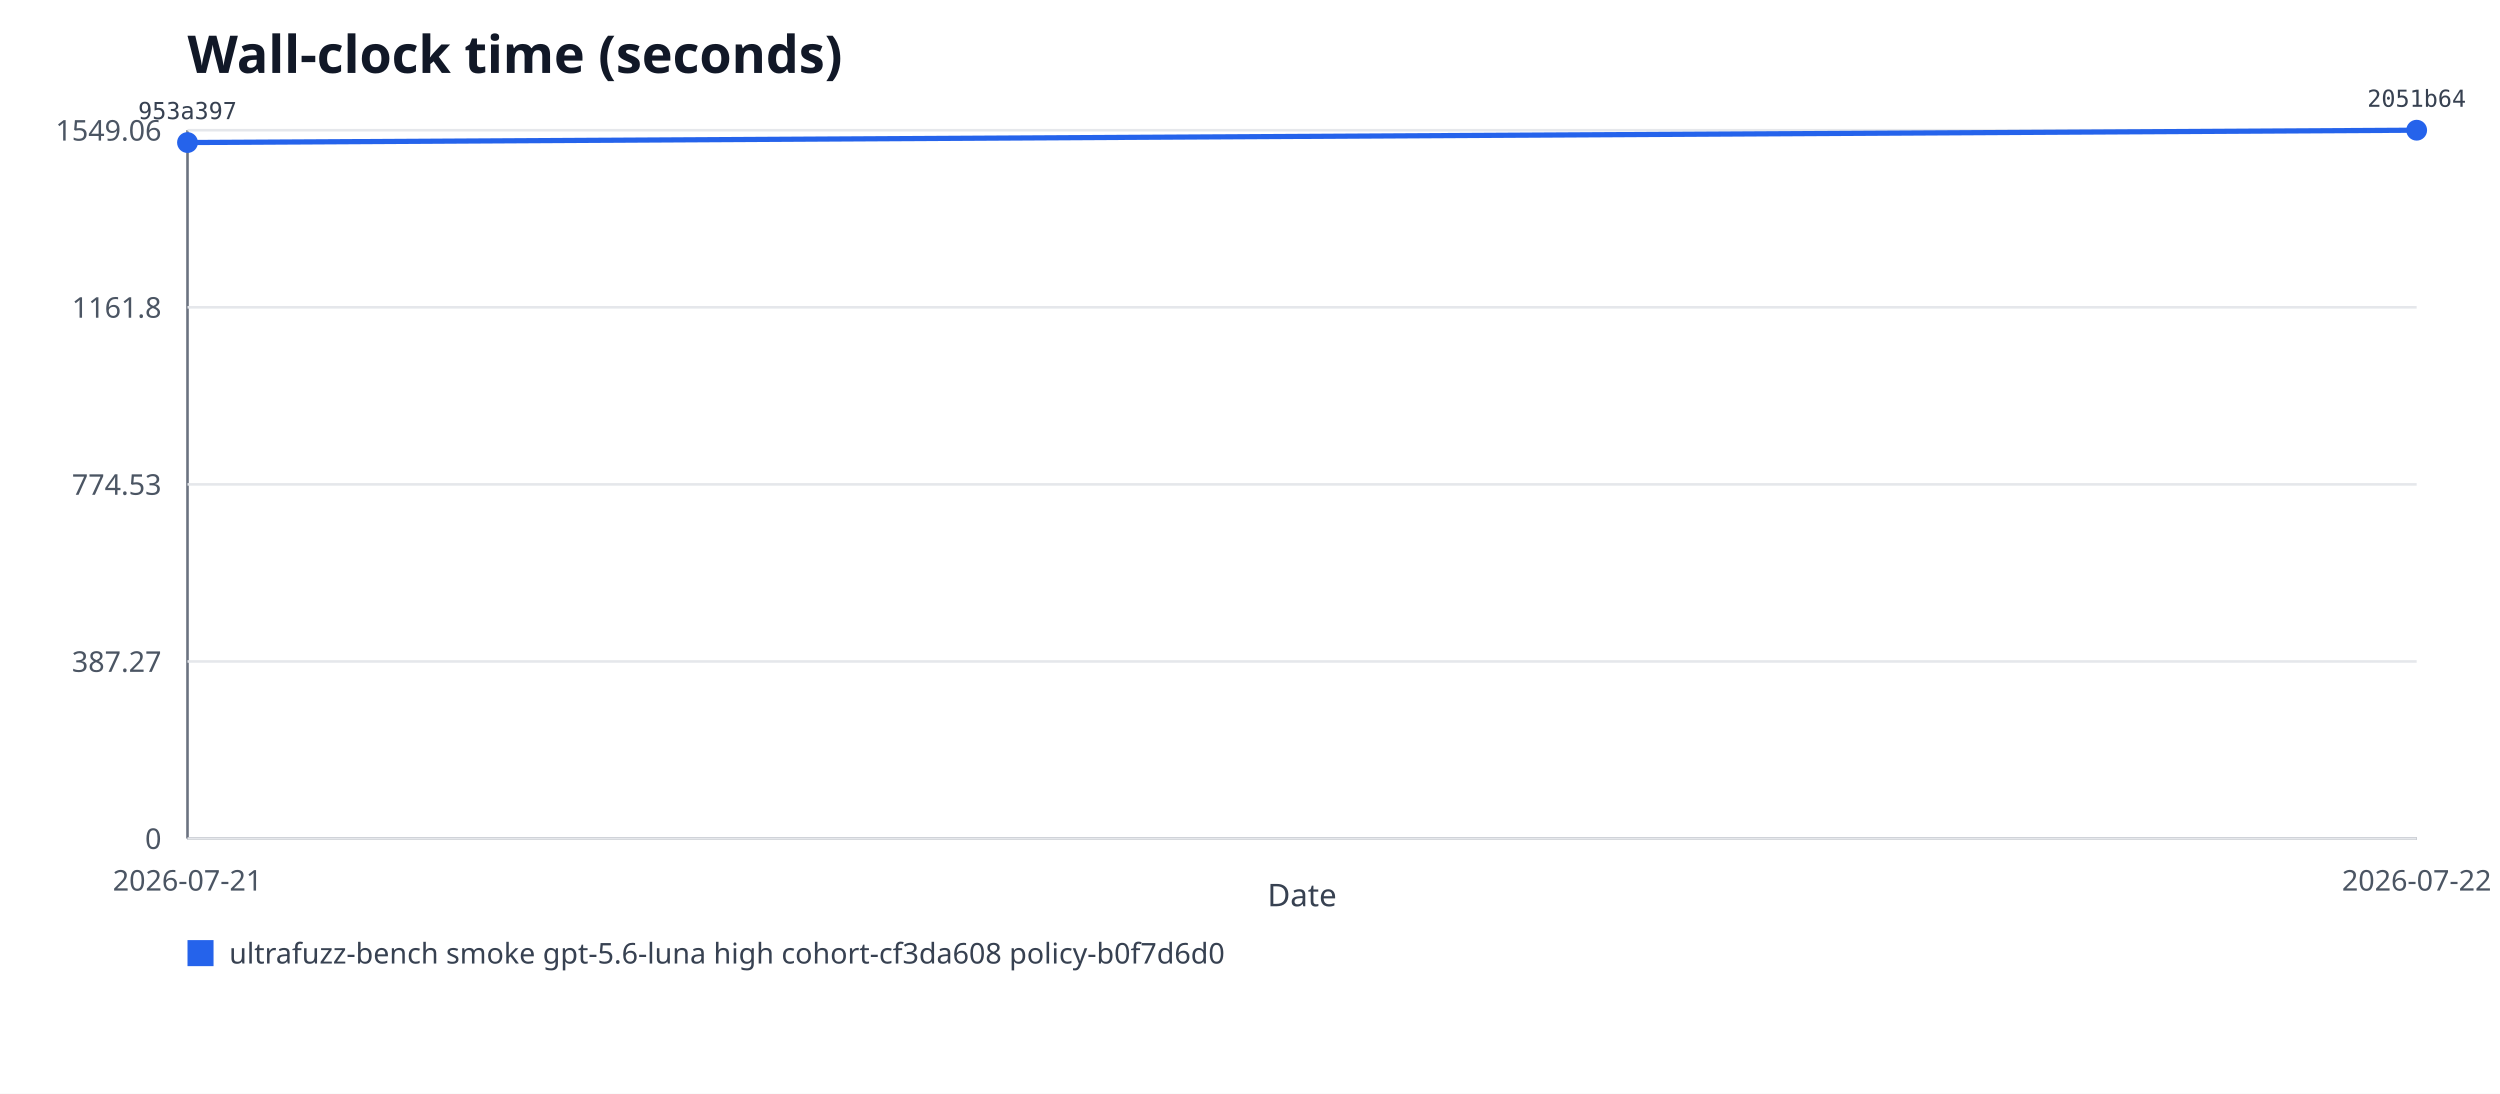
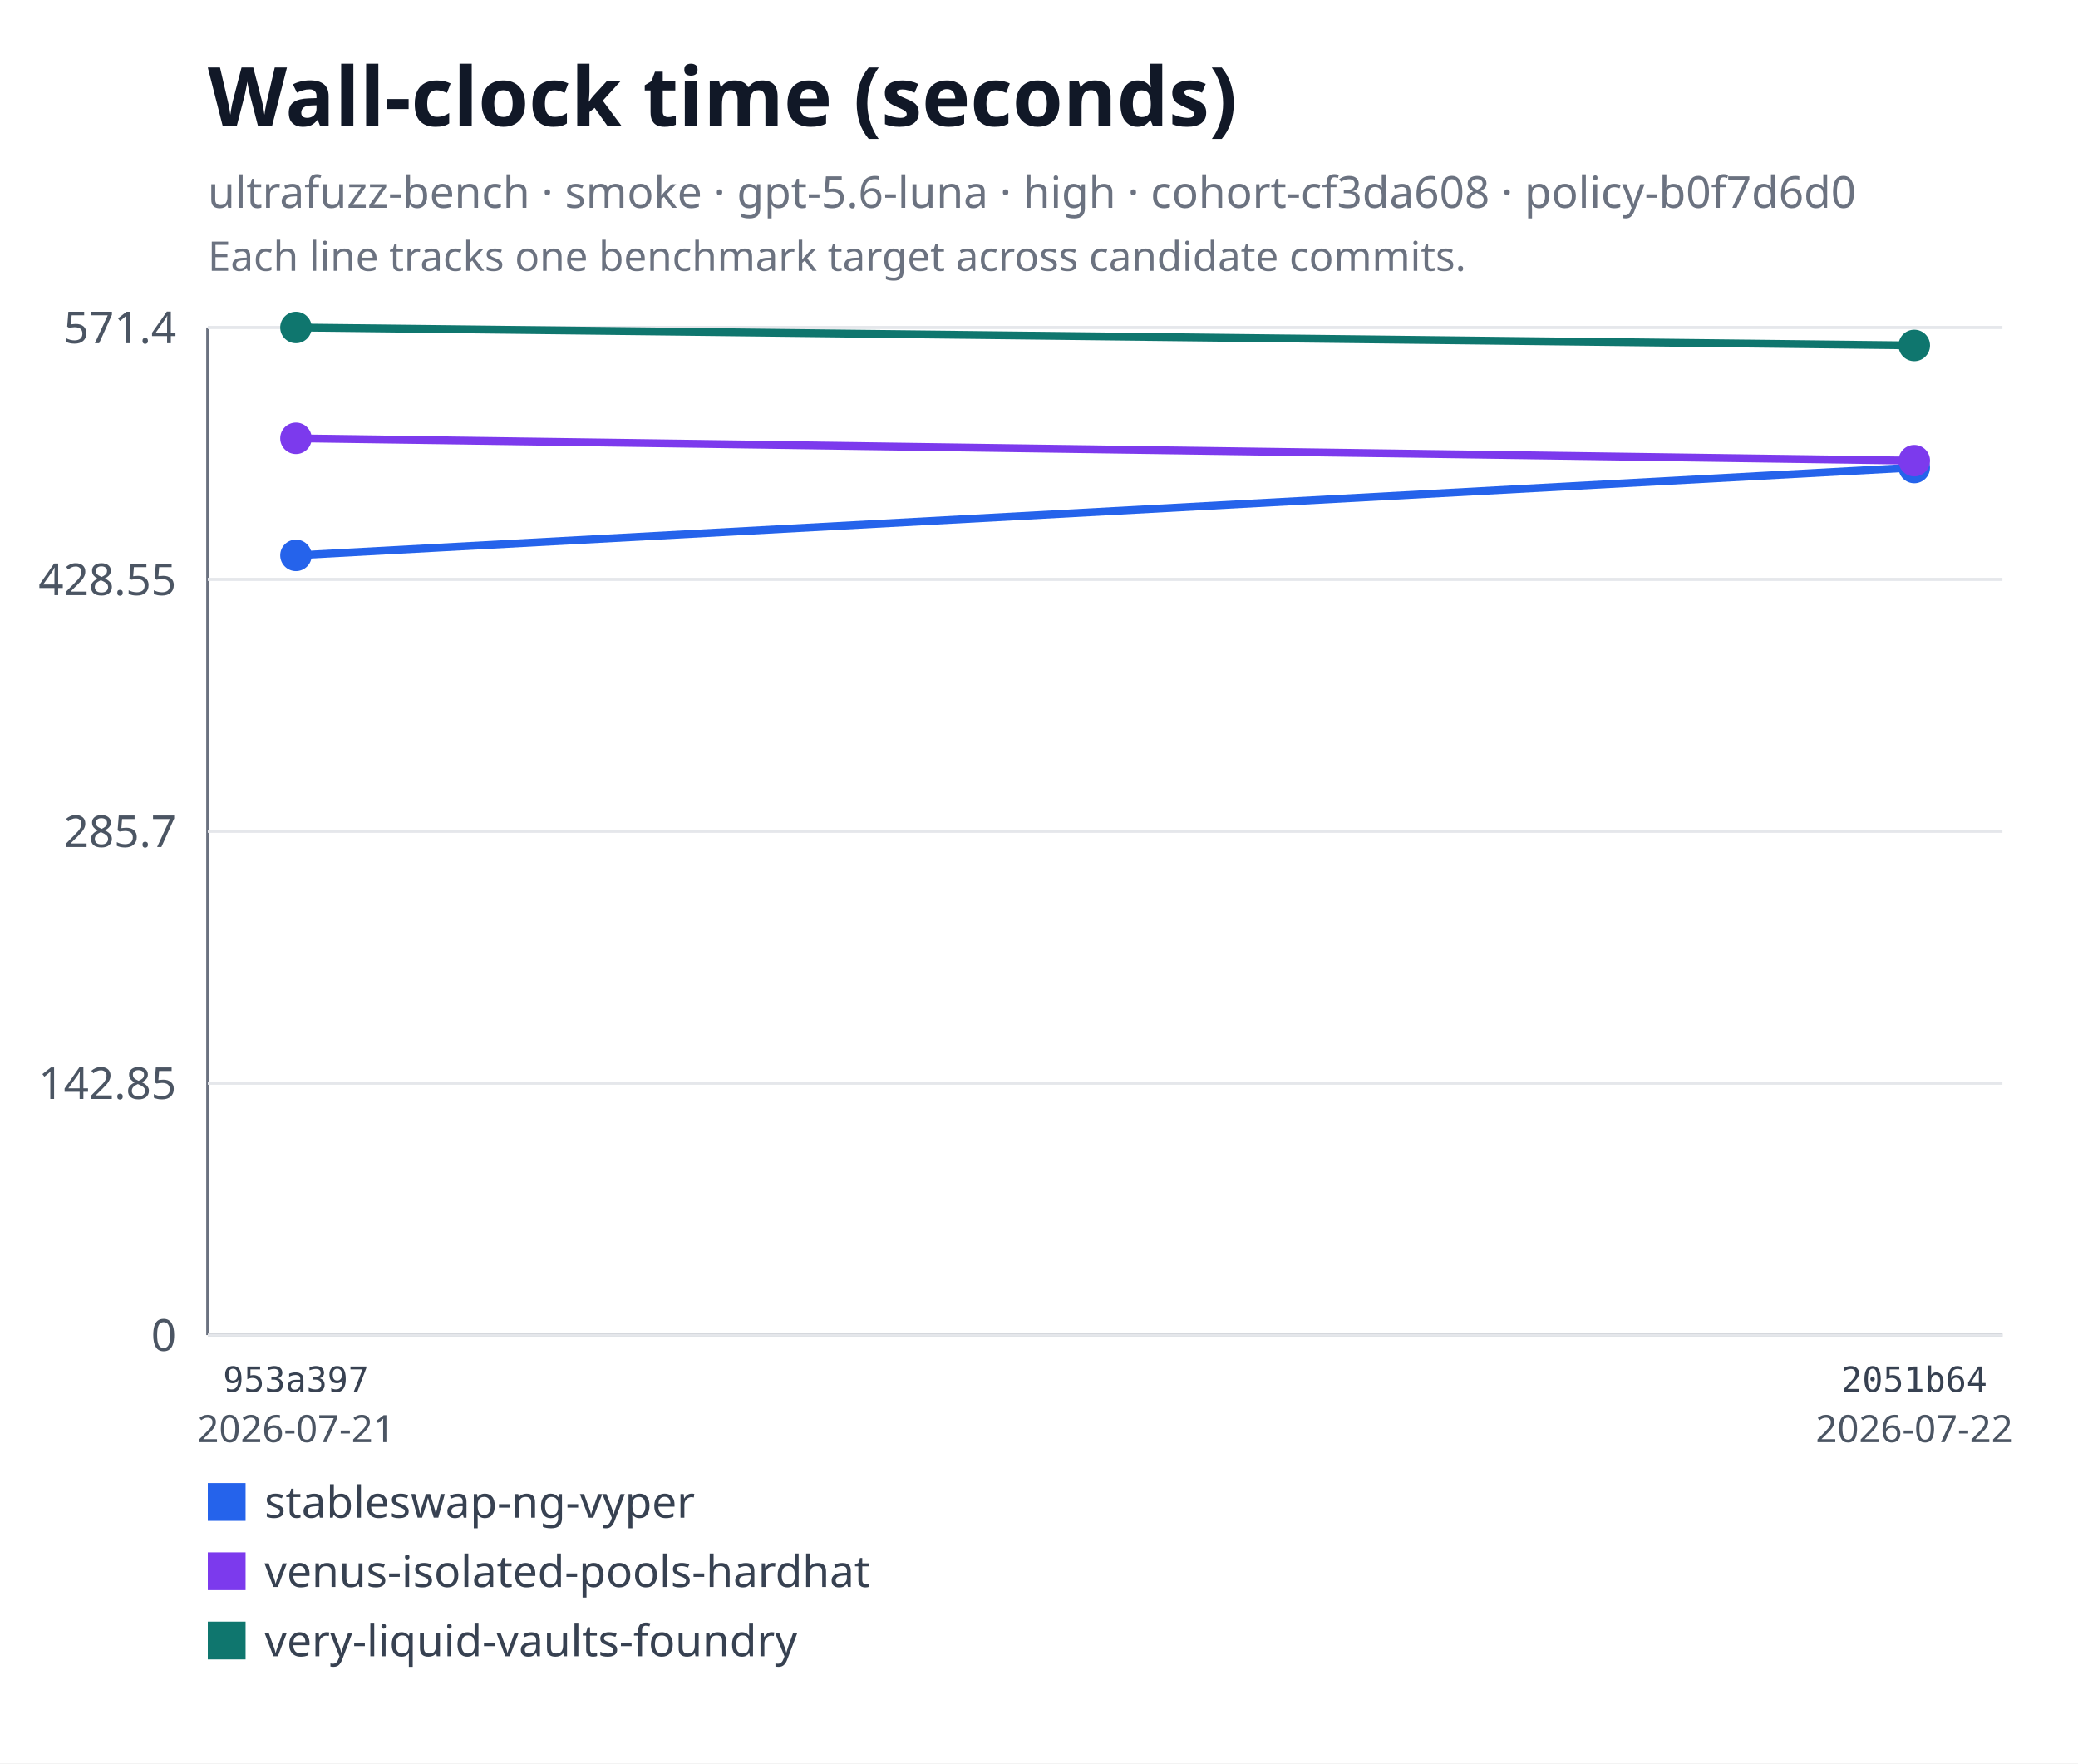
- <svg xmlns="http://www.w3.org/2000/svg" xmlns:xlink="http://www.w3.org/1999/xlink" viewBox="0 0 960 420" role="img" aria-labelledby="title desc">
-   <rect width="960" height="420" fill="#ffffff" />
-   <text x="72" y="28" font-family="system-ui, sans-serif" font-size="20" font-weight="600" fill="#111827">Wall-clock time (seconds)</text>
-   <line x1="72" y1="50" x2="72" y2="322" stroke="#6b7280" />
-   <line x1="72" y1="322" x2="928" y2="322" stroke="#6b7280" />
-   <line x1="72" y1="322" x2="928" y2="322" stroke="#e5e7eb" />
-   <text x="62" y="326" text-anchor="end" font-family="system-ui, sans-serif" font-size="11" fill="#4b5563">0</text>
-   <line x1="72" y1="254" x2="928" y2="254" stroke="#e5e7eb" />
-   <text x="62" y="258" text-anchor="end" font-family="system-ui, sans-serif" font-size="11" fill="#4b5563">387.27</text>
-   <line x1="72" y1="186" x2="928" y2="186" stroke="#e5e7eb" />
-   <text x="62" y="190" text-anchor="end" font-family="system-ui, sans-serif" font-size="11" fill="#4b5563">774.53</text>
-   <line x1="72" y1="118" x2="928" y2="118" stroke="#e5e7eb" />
-   <text x="62" y="122" text-anchor="end" font-family="system-ui, sans-serif" font-size="11" fill="#4b5563">1161.8</text>
-   <line x1="72" y1="50" x2="928" y2="50" stroke="#e5e7eb" />
-   <text x="62" y="54" text-anchor="end" font-family="system-ui, sans-serif" font-size="11" fill="#4b5563">1549.06</text>
-   <polyline fill="none" stroke="#2563eb" stroke-width="2" points="72,54.74 928,50" />
+ <svg xmlns="http://www.w3.org/2000/svg" xmlns:xlink="http://www.w3.org/1999/xlink" viewBox="0 0 660 560" role="img" aria-labelledby="title desc">
+   <rect width="660" height="560" fill="#ffffff" />
+   <text x="66" y="40" font-family="system-ui, sans-serif" font-size="26" font-weight="600" fill="#111827">Wall-clock time (seconds)</text>
+   <text x="66" y="66" font-family="system-ui, sans-serif" font-size="14" fill="#6b7280">ultrafuzz-bench · smoke · gpt-5.6-luna · high · cohort-cf3da608 · policy-b0f7d6d0</text>
+   <text x="66" y="86" font-family="system-ui, sans-serif" font-size="13" fill="#6b7280">Each line tracks one benchmark target across candidate commits.</text>
+   <line x1="66" y1="104" x2="66" y2="424" stroke="#6b7280" />
+   <line x1="66" y1="424" x2="636" y2="424" stroke="#6b7280" />
+   <line x1="66" y1="424" x2="636" y2="424" stroke="#e5e7eb" />
+   <text x="56" y="429" text-anchor="end" font-family="system-ui, sans-serif" font-size="14" fill="#4b5563">0</text>
+   <line x1="66" y1="344" x2="636" y2="344" stroke="#e5e7eb" />
+   <text x="56" y="349" text-anchor="end" font-family="system-ui, sans-serif" font-size="14" fill="#4b5563">142.85</text>
+   <line x1="66" y1="264" x2="636" y2="264" stroke="#e5e7eb" />
+   <text x="56" y="269" text-anchor="end" font-family="system-ui, sans-serif" font-size="14" fill="#4b5563">285.7</text>
+   <line x1="66" y1="184" x2="636" y2="184" stroke="#e5e7eb" />
+   <text x="56" y="189" text-anchor="end" font-family="system-ui, sans-serif" font-size="14" fill="#4b5563">428.55</text>
+   <line x1="66" y1="104" x2="636" y2="104" stroke="#e5e7eb" />
+   <text x="56" y="109" text-anchor="end" font-family="system-ui, sans-serif" font-size="14" fill="#4b5563">571.4</text>
+   <polyline fill="none" stroke="#2563eb" stroke-width="2.5" points="94,176.38 608,148.48" />
  <a href="https://github.com/monad-developers/ultrafuzz/commit/953a397a860307d3061eef2cad69c80d09ef20f5" xlink:href="https://github.com/monad-developers/ultrafuzz/commit/953a397a860307d3061eef2cad69c80d09ef20f5">
-     <circle cx="72" cy="54.74" r="4" fill="#2563eb" />
-     <text x="72" y="45.74" text-anchor="middle" font-family="ui-monospace, monospace" font-size="9" fill="#374151">953a397</text>
+     <circle cx="94" cy="176.38" r="5" fill="#2563eb" />
  </a>
  <a href="https://github.com/monad-developers/ultrafuzz/commit/2051b642d9e31e9402ce1ec8a00b70cc27801f16" xlink:href="https://github.com/monad-developers/ultrafuzz/commit/2051b642d9e31e9402ce1ec8a00b70cc27801f16">
-     <circle cx="928" cy="50" r="4" fill="#2563eb" />
-     <text x="928" y="41" text-anchor="middle" font-family="ui-monospace, monospace" font-size="9" fill="#374151">2051b64</text>
+     <circle cx="608" cy="148.48" r="5" fill="#2563eb" />
  </a>
-   <text x="72" y="342" text-anchor="middle" font-family="system-ui, sans-serif" font-size="11" fill="#4b5563">2026-07-21</text>
-   <text x="928" y="342" text-anchor="middle" font-family="system-ui, sans-serif" font-size="11" fill="#4b5563">2026-07-22</text>
-   <rect x="72" y="361" width="10" height="10" fill="#2563eb" />
-   <text x="88" y="370" font-family="system-ui, sans-serif" font-size="11" fill="#374151">ultrafuzz-bench smoke gpt-5.6-luna high cohort-cf3da608 policy-b0f7d6d0</text>
-   <text x="500" y="348" text-anchor="middle" font-family="system-ui, sans-serif" font-size="12" fill="#374151">Date</text>
+   <polyline fill="none" stroke="#7c3aed" stroke-width="2.5" points="94,139.2 608,146.3" />
+   <a href="https://github.com/monad-developers/ultrafuzz/commit/953a397a860307d3061eef2cad69c80d09ef20f5" xlink:href="https://github.com/monad-developers/ultrafuzz/commit/953a397a860307d3061eef2cad69c80d09ef20f5">
+     <circle cx="94" cy="139.2" r="5" fill="#7c3aed" />
+   </a>
+   <a href="https://github.com/monad-developers/ultrafuzz/commit/2051b642d9e31e9402ce1ec8a00b70cc27801f16" xlink:href="https://github.com/monad-developers/ultrafuzz/commit/2051b642d9e31e9402ce1ec8a00b70cc27801f16">
+     <circle cx="608" cy="146.3" r="5" fill="#7c3aed" />
+   </a>
+   <polyline fill="none" stroke="#0f766e" stroke-width="2.5" points="94,104 608,109.7" />
+   <a href="https://github.com/monad-developers/ultrafuzz/commit/953a397a860307d3061eef2cad69c80d09ef20f5" xlink:href="https://github.com/monad-developers/ultrafuzz/commit/953a397a860307d3061eef2cad69c80d09ef20f5">
+     <circle cx="94" cy="104" r="5" fill="#0f766e" />
+   </a>
+   <a href="https://github.com/monad-developers/ultrafuzz/commit/2051b642d9e31e9402ce1ec8a00b70cc27801f16" xlink:href="https://github.com/monad-developers/ultrafuzz/commit/2051b642d9e31e9402ce1ec8a00b70cc27801f16">
+     <circle cx="608" cy="109.7" r="5" fill="#0f766e" />
+   </a>
+   <text x="94" y="442" text-anchor="middle" font-family="ui-monospace, monospace" font-size="11" fill="#374151">953a397</text>
+   <text x="94" y="458" text-anchor="middle" font-family="system-ui, sans-serif" font-size="12" fill="#4b5563">2026-07-21</text>
+   <text x="608" y="442" text-anchor="middle" font-family="ui-monospace, monospace" font-size="11" fill="#374151">2051b64</text>
+   <text x="608" y="458" text-anchor="middle" font-family="system-ui, sans-serif" font-size="12" fill="#4b5563">2026-07-22</text>
+   <rect x="66" y="471" width="12" height="12" fill="#2563eb" />
+   <text x="84" y="482" font-family="system-ui, sans-serif" font-size="14" fill="#374151">stableswap-ng-vyper</text>
+   <rect x="66" y="493" width="12" height="12" fill="#7c3aed" />
+   <text x="84" y="504" font-family="system-ui, sans-serif" font-size="14" fill="#374151">venus-isolated-pools-hardhat</text>
+   <rect x="66" y="515" width="12" height="12" fill="#0f766e" />
+   <text x="84" y="526" font-family="system-ui, sans-serif" font-size="14" fill="#374151">very-liquid-vaults-foundry</text>
</svg>
